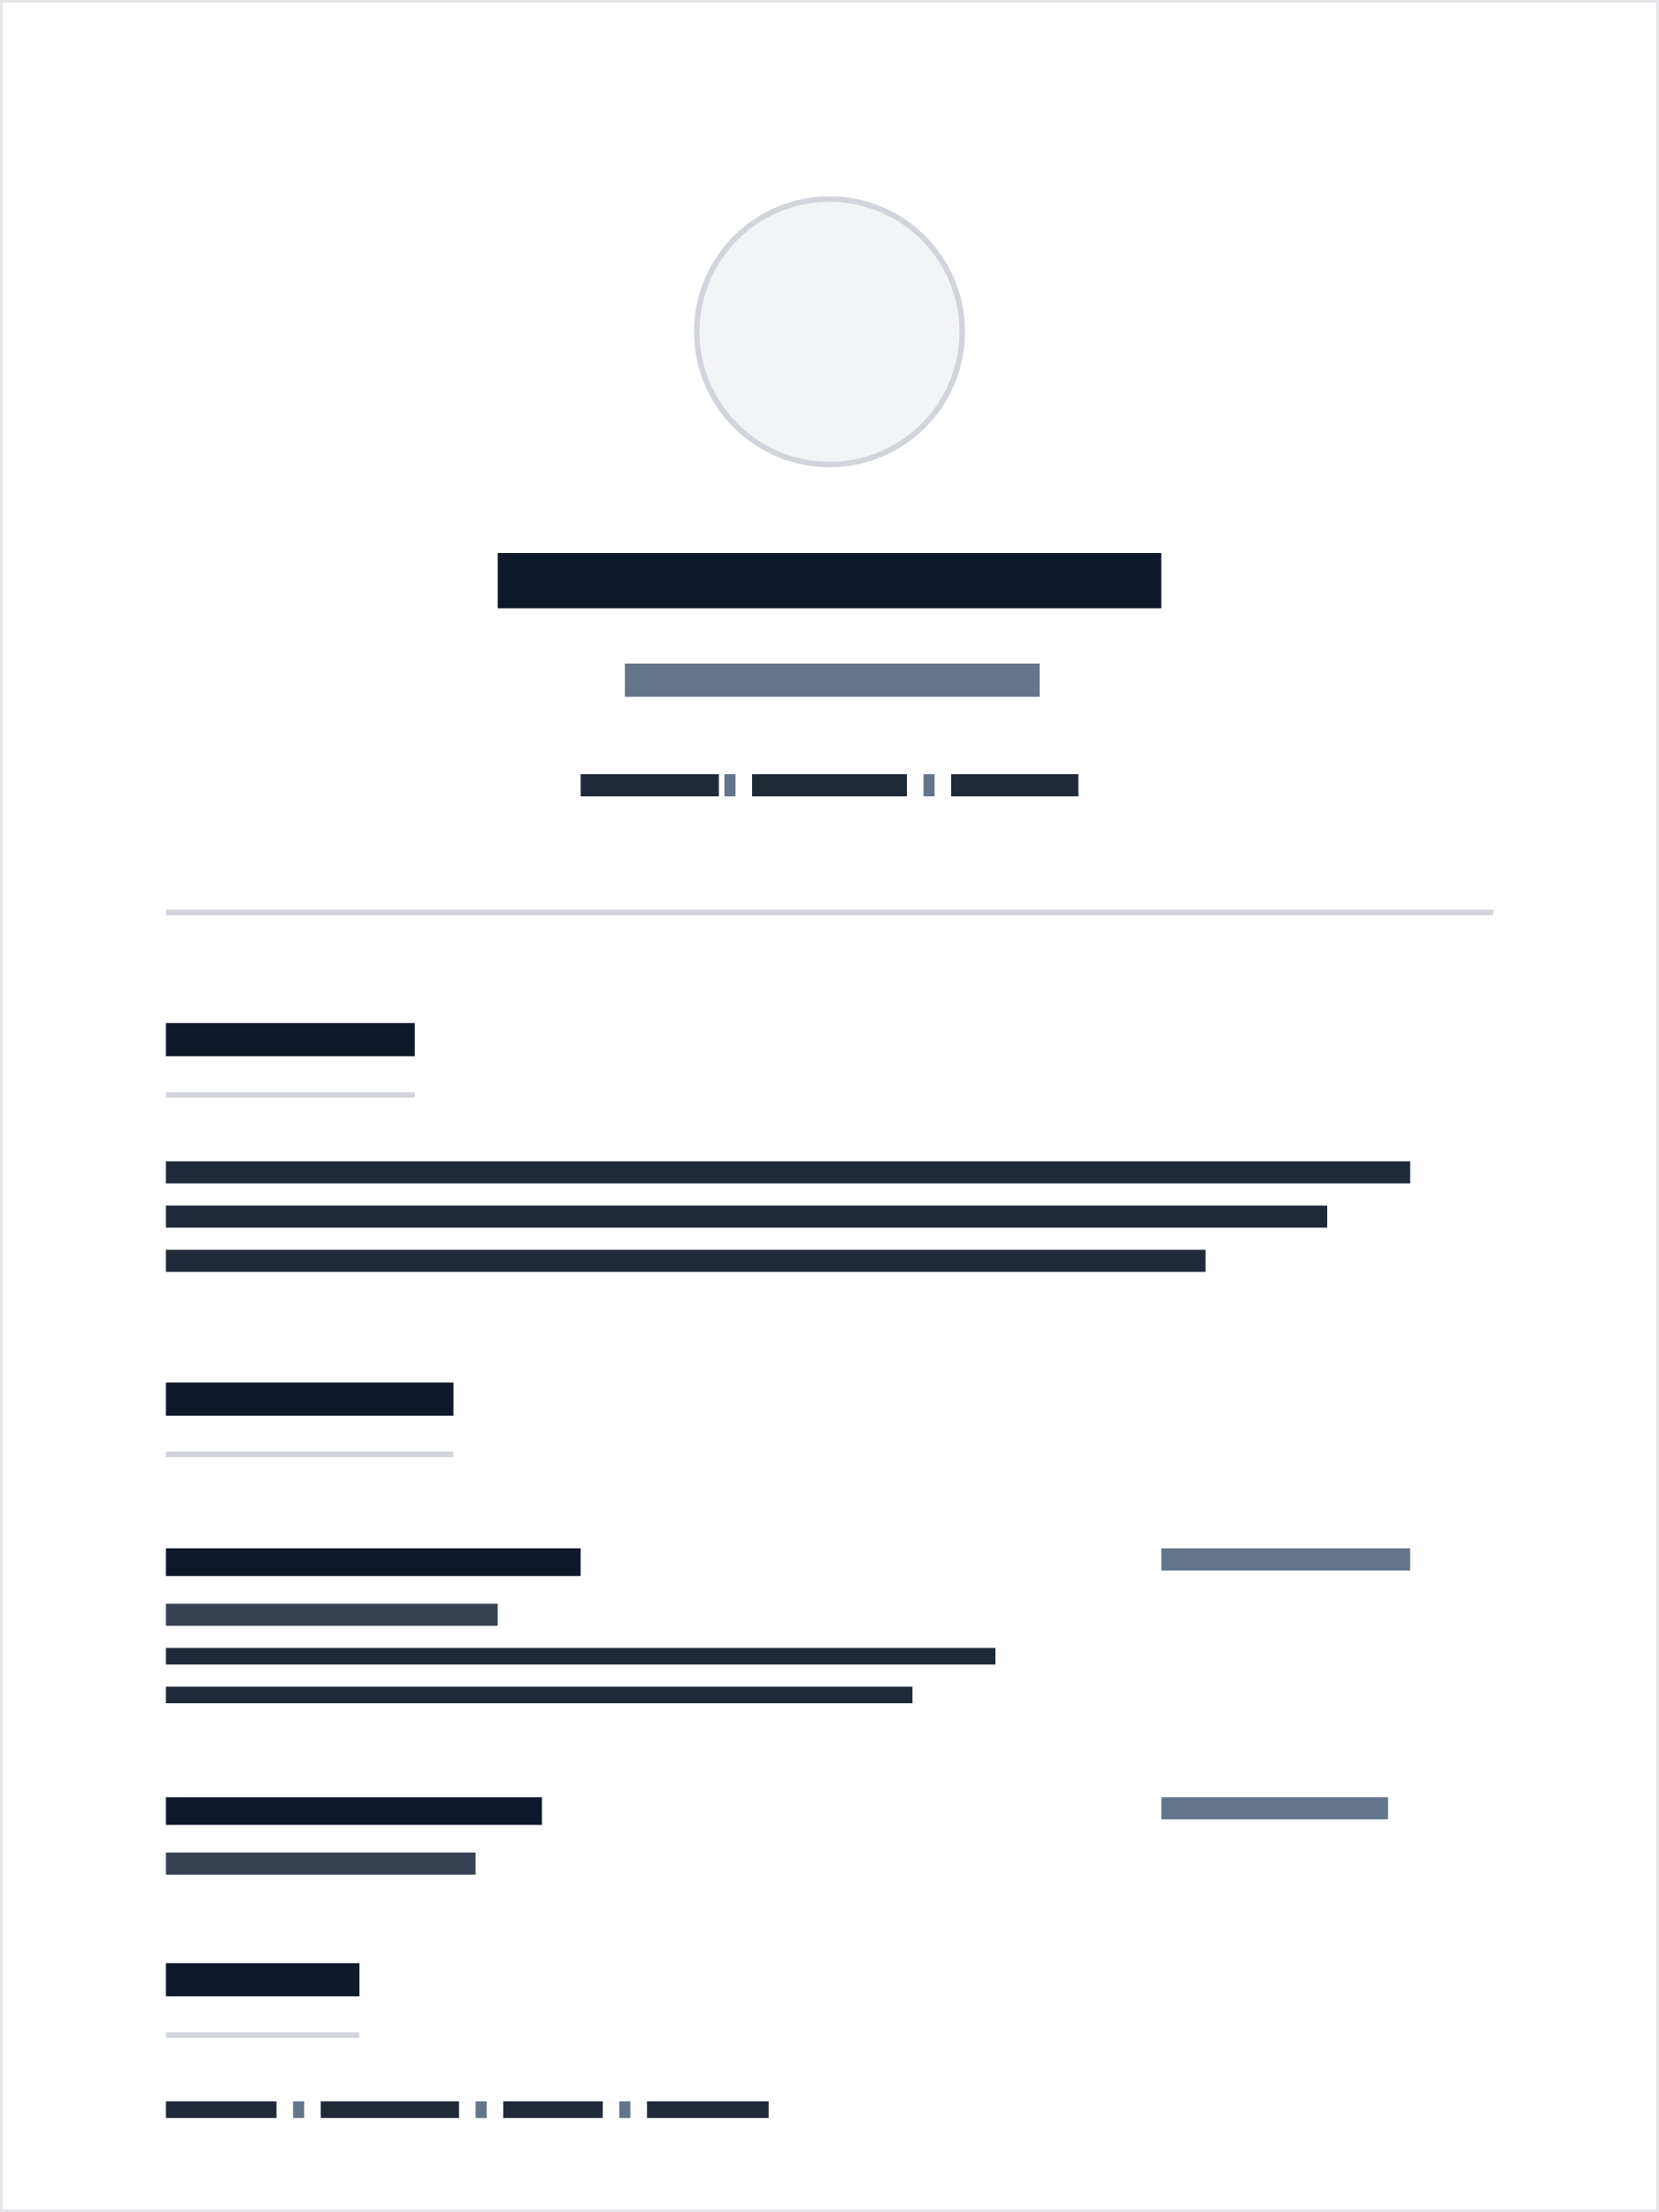
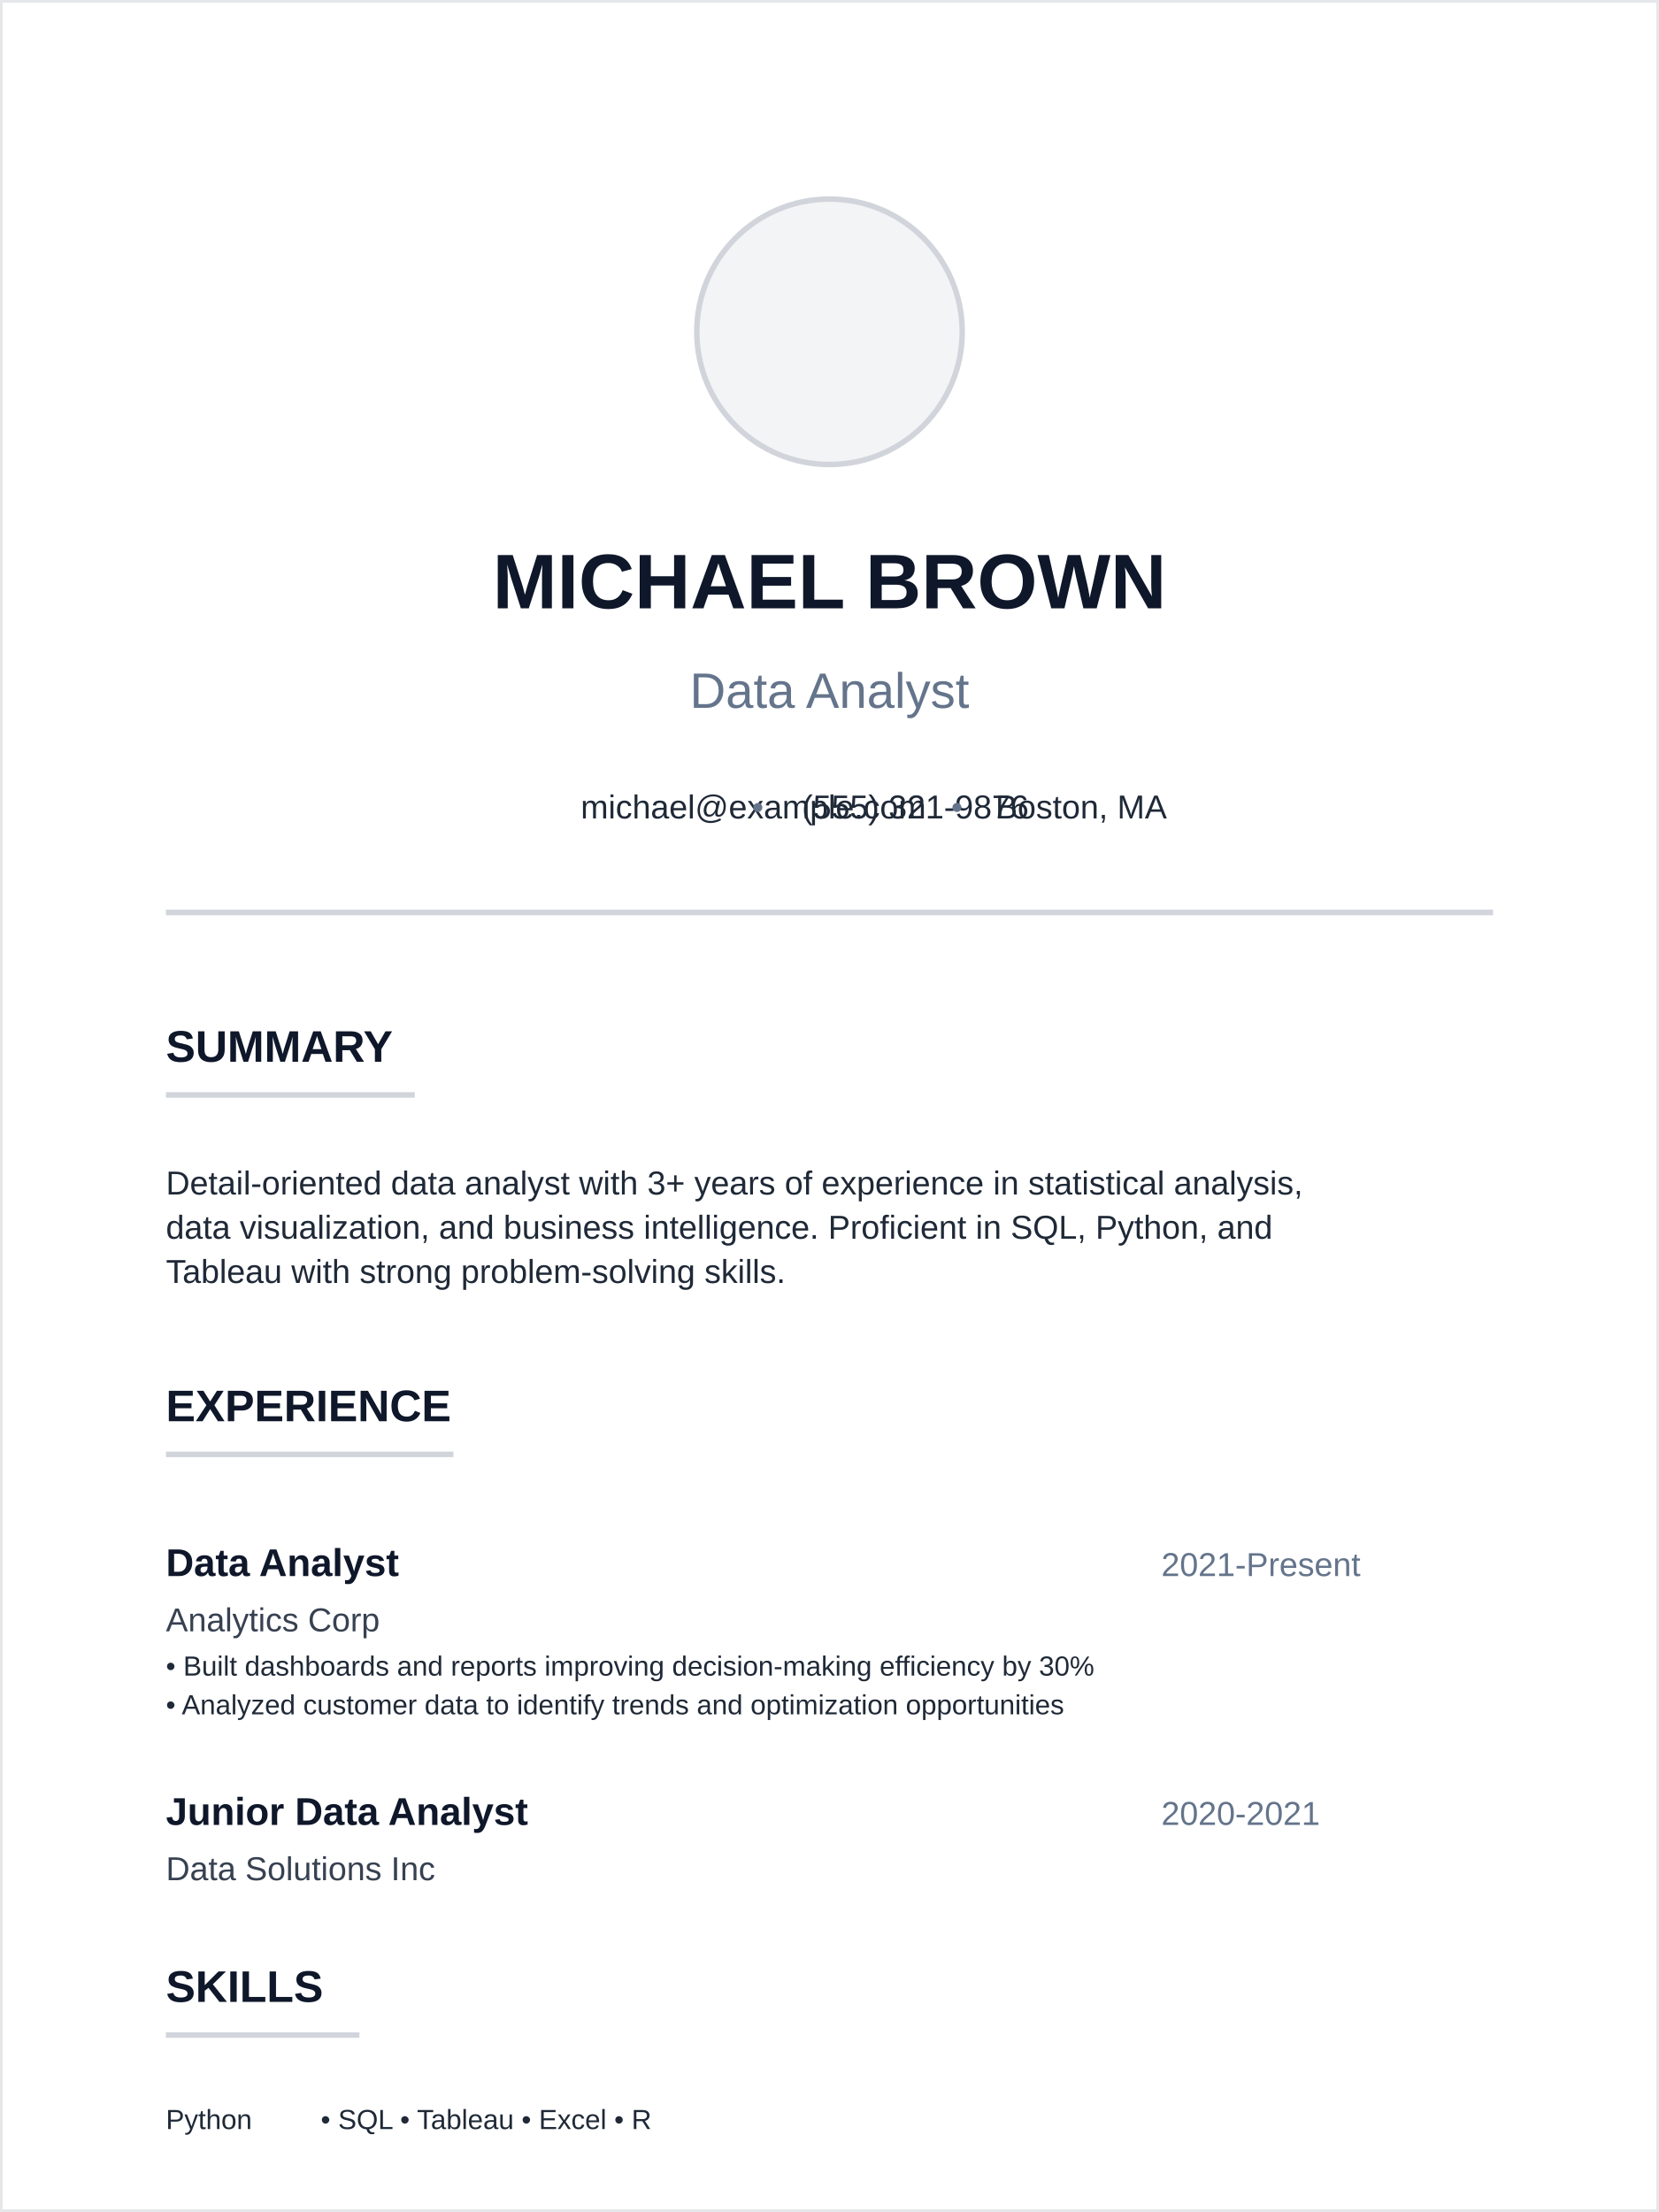
<svg xmlns="http://www.w3.org/2000/svg" width="300" height="400" viewBox="0 0 300 400">
  <rect width="300" height="400" fill="#ffffff" stroke="#e5e7eb" stroke-width="1" />
  <circle cx="150" cy="60" r="24" fill="#f3f4f6" stroke="#d1d5db" stroke-width="1" />
-   <rect x="90" y="100" width="120" height="10" fill="#0f172a" />
-   <rect x="113" y="120" width="75" height="6" fill="#64748b" />
-   <rect x="105" y="140" width="25" height="4" fill="#1f2937" />
-   <rect x="131" y="140" width="2" height="4" fill="#64748b" />
-   <rect x="136" y="140" width="28" height="4" fill="#1f2937" />
-   <rect x="167" y="140" width="2" height="4" fill="#64748b" />
-   <rect x="172" y="140" width="23" height="4" fill="#1f2937" />
+   <text x="150" y="110" fill="#0f172a" font-family="Arial, sans-serif" font-size="14" font-weight="bold" text-anchor="middle">MICHAEL BROWN</text>
+   <text x="150" y="128" fill="#64748b" font-family="Arial, sans-serif" font-size="9" text-anchor="middle">Data Analyst</text>
+   <text x="105" y="148" fill="#1f2937" font-family="Arial, sans-serif" font-size="6">michael@example.com</text>
+   <text x="136" y="148" fill="#64748b" font-family="Arial, sans-serif" font-size="6">•</text>
+   <text x="145" y="148" fill="#1f2937" font-family="Arial, sans-serif" font-size="6">(555) 321-9876</text>
+   <text x="172" y="148" fill="#64748b" font-family="Arial, sans-serif" font-size="6">•</text>
+   <text x="180" y="148" fill="#1f2937" font-family="Arial, sans-serif" font-size="6">Boston, MA</text>
  <line x1="30" y1="165" x2="270" y2="165" stroke="#d1d5db" stroke-width="1" />
-   <rect x="30" y="185" width="45" height="6" fill="#0f172a" />
+   <text x="30" y="192" fill="#0f172a" font-family="Arial, sans-serif" font-size="8" font-weight="bold">SUMMARY</text>
  <line x1="30" y1="198" x2="75" y2="198" stroke="#d1d5db" stroke-width="1" />
-   <rect x="30" y="210" width="225" height="4" fill="#1f2937" />
-   <rect x="30" y="218" width="210" height="4" fill="#1f2937" />
-   <rect x="30" y="226" width="188" height="4" fill="#1f2937" />
-   <rect x="30" y="250" width="52" height="6" fill="#0f172a" />
+   <text x="30" y="216" fill="#1f2937" font-family="Arial, sans-serif" font-size="6">Detail-oriented data analyst with 3+ years of experience in statistical analysis,</text>
+   <text x="30" y="224" fill="#1f2937" font-family="Arial, sans-serif" font-size="6">data visualization, and business intelligence. Proficient in SQL, Python, and</text>
+   <text x="30" y="232" fill="#1f2937" font-family="Arial, sans-serif" font-size="6">Tableau with strong problem-solving skills.</text>
+   <text x="30" y="257" fill="#0f172a" font-family="Arial, sans-serif" font-size="8" font-weight="bold">EXPERIENCE</text>
  <line x1="30" y1="263" x2="82" y2="263" stroke="#d1d5db" stroke-width="1" />
-   <rect x="30" y="280" width="75" height="5" fill="#0f172a" />
-   <rect x="210" y="280" width="45" height="4" fill="#64748b" />
-   <rect x="30" y="290" width="60" height="4" fill="#374151" />
-   <rect x="30" y="298" width="150" height="3" fill="#1f2937" />
-   <rect x="30" y="305" width="135" height="3" fill="#1f2937" />
-   <rect x="30" y="325" width="68" height="5" fill="#0f172a" />
-   <rect x="210" y="325" width="41" height="4" fill="#64748b" />
-   <rect x="30" y="335" width="56" height="4" fill="#374151" />
-   <rect x="30" y="355" width="35" height="6" fill="#0f172a" />
+   <text x="30" y="285" fill="#0f172a" font-family="Arial, sans-serif" font-size="7" font-weight="bold">Data Analyst</text>
+   <text x="210" y="285" fill="#64748b" font-family="Arial, sans-serif" font-size="6">2021-Present</text>
+   <text x="30" y="295" fill="#374151" font-family="Arial, sans-serif" font-size="6">Analytics Corp</text>
+   <text x="30" y="303" fill="#1f2937" font-family="Arial, sans-serif" font-size="5">• Built dashboards and reports improving decision-making efficiency by 30%</text>
+   <text x="30" y="310" fill="#1f2937" font-family="Arial, sans-serif" font-size="5">• Analyzed customer data to identify trends and optimization opportunities</text>
+   <text x="30" y="330" fill="#0f172a" font-family="Arial, sans-serif" font-size="7" font-weight="bold">Junior Data Analyst</text>
+   <text x="210" y="330" fill="#64748b" font-family="Arial, sans-serif" font-size="6">2020-2021</text>
+   <text x="30" y="340" fill="#374151" font-family="Arial, sans-serif" font-size="6">Data Solutions Inc</text>
+   <text x="30" y="362" fill="#0f172a" font-family="Arial, sans-serif" font-size="8" font-weight="bold">SKILLS</text>
  <line x1="30" y1="368" x2="65" y2="368" stroke="#d1d5db" stroke-width="1" />
-   <rect x="30" y="380" width="20" height="3" fill="#1f2937" />
-   <rect x="53" y="380" width="2" height="3" fill="#64748b" />
-   <rect x="58" y="380" width="25" height="3" fill="#1f2937" />
-   <rect x="86" y="380" width="2" height="3" fill="#64748b" />
-   <rect x="91" y="380" width="18" height="3" fill="#1f2937" />
-   <rect x="112" y="380" width="2" height="3" fill="#64748b" />
-   <rect x="117" y="380" width="22" height="3" fill="#1f2937" />
+   <text x="30" y="385" fill="#1f2937" font-family="Arial, sans-serif" font-size="5">Python</text>
+   <text x="58" y="385" fill="#1f2937" font-family="Arial, sans-serif" font-size="5">• SQL • Tableau • Excel • R</text>
</svg>
